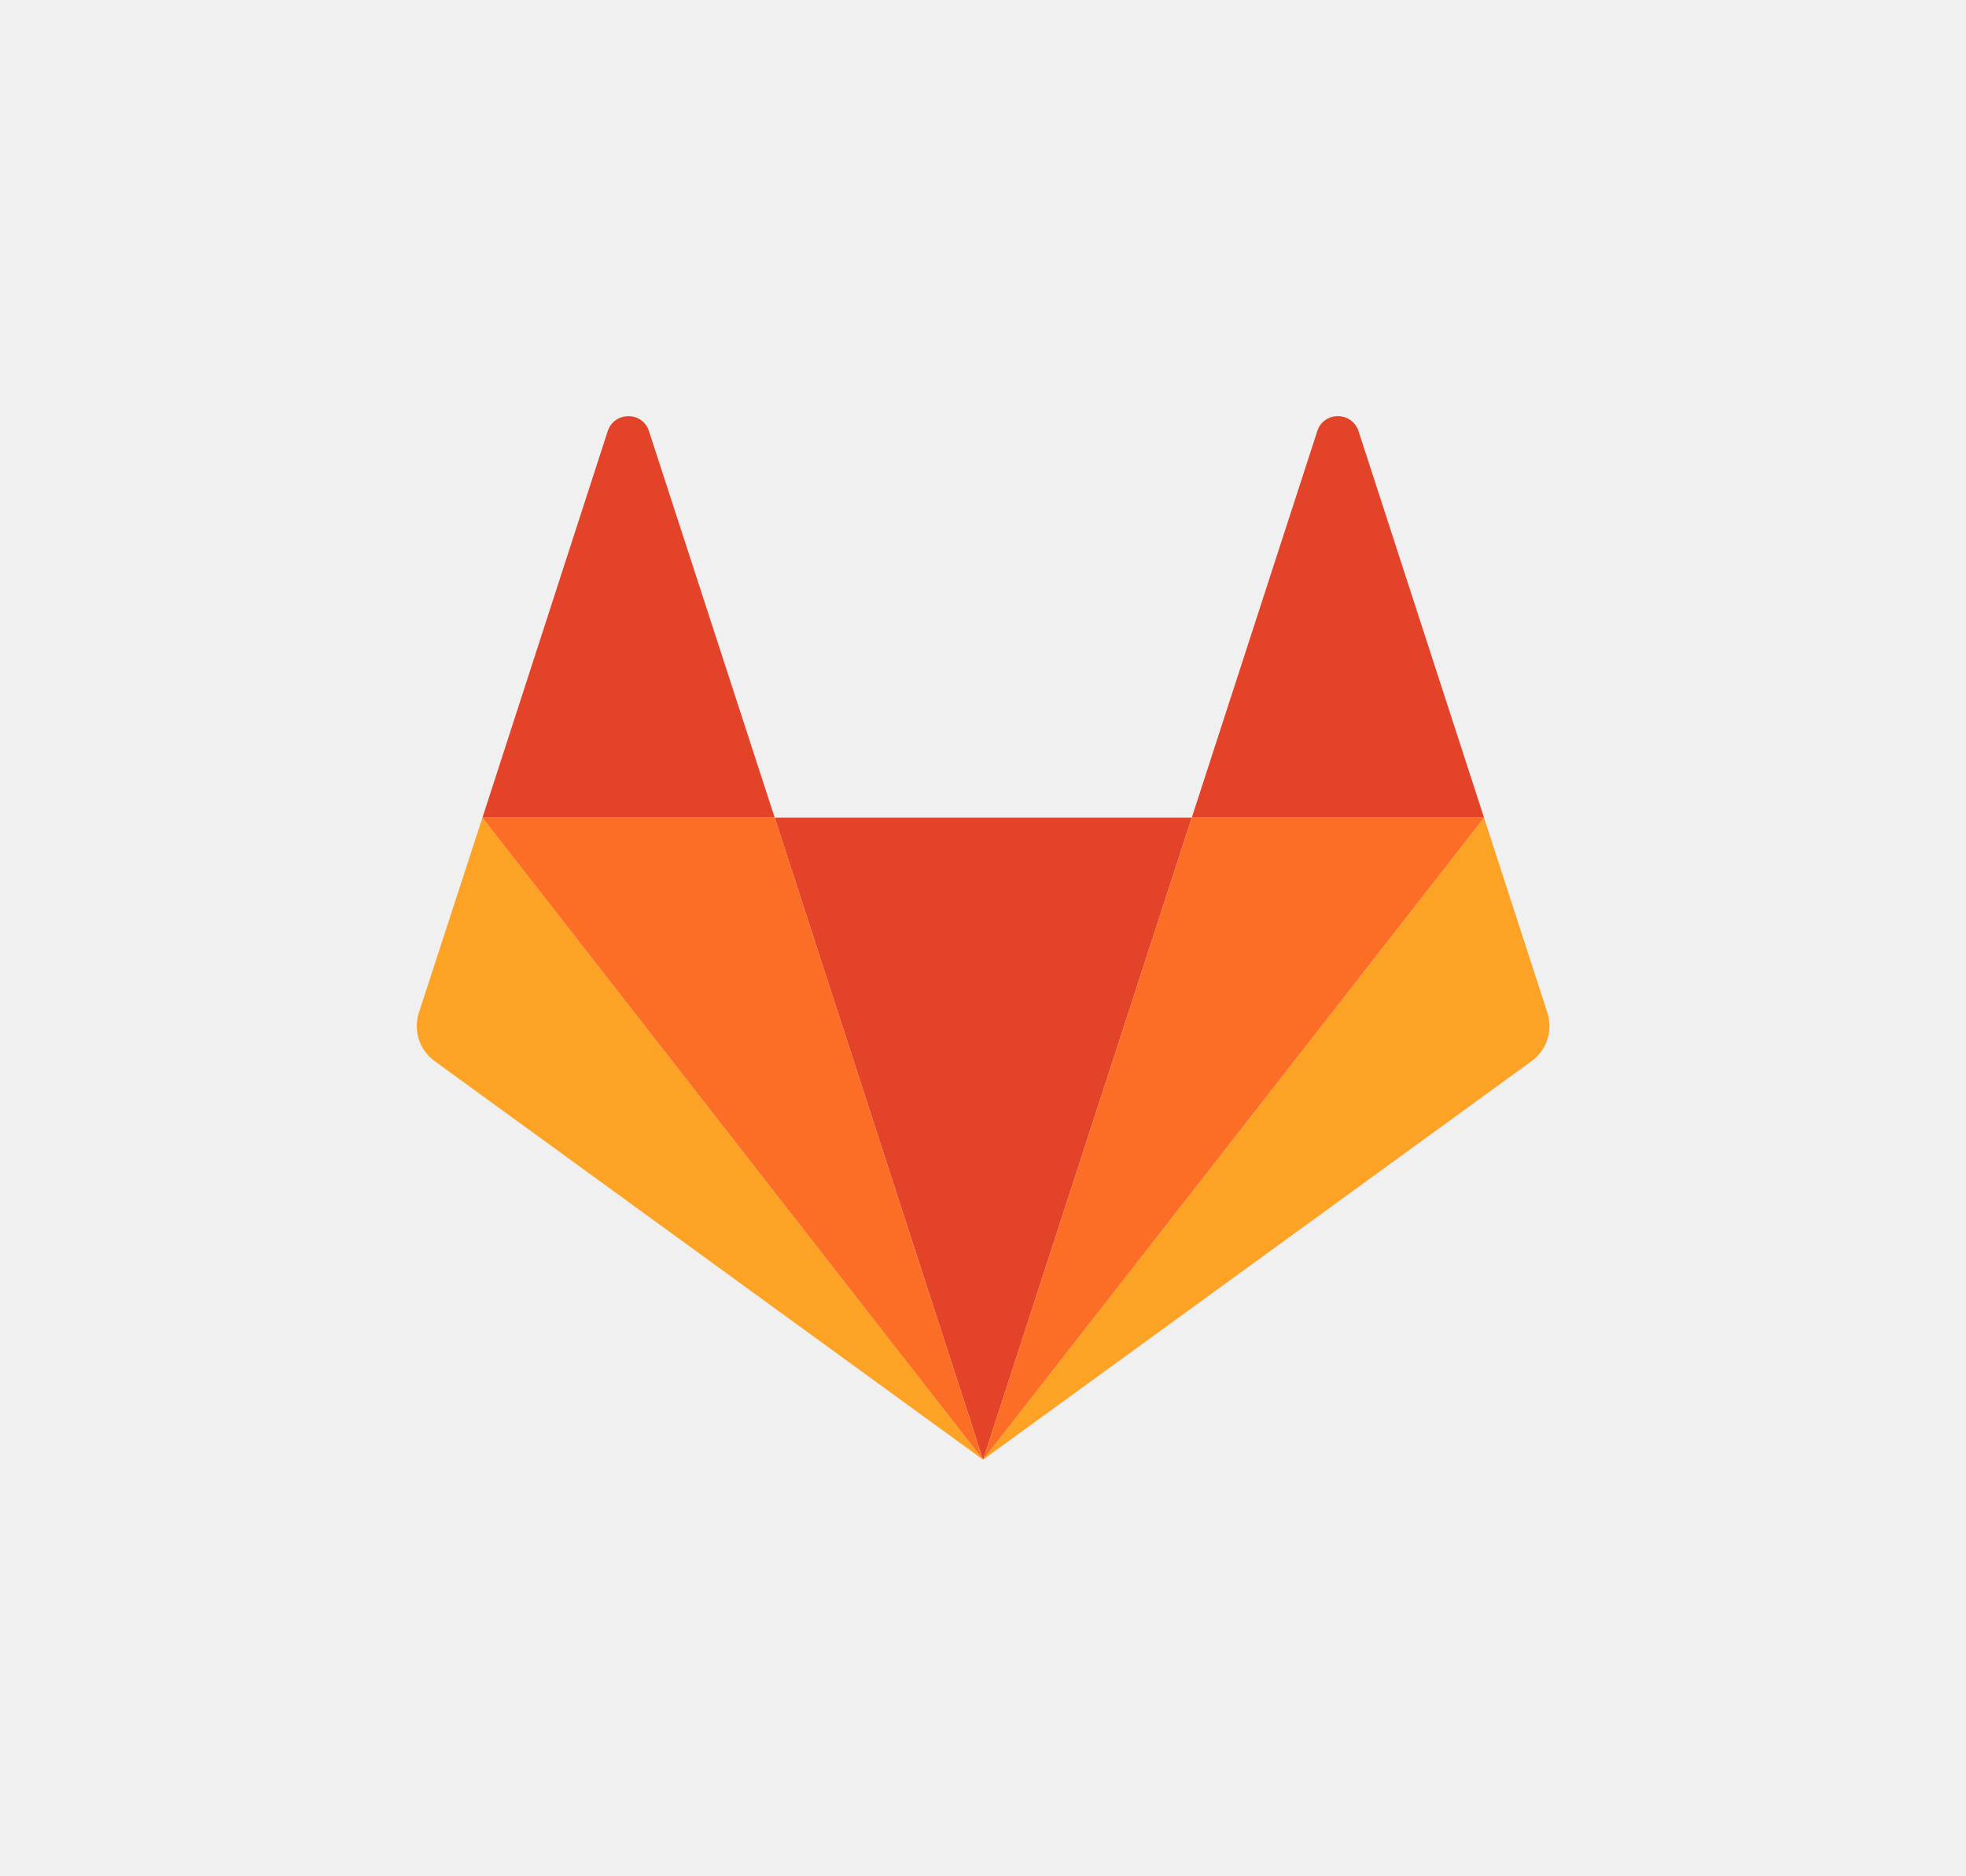
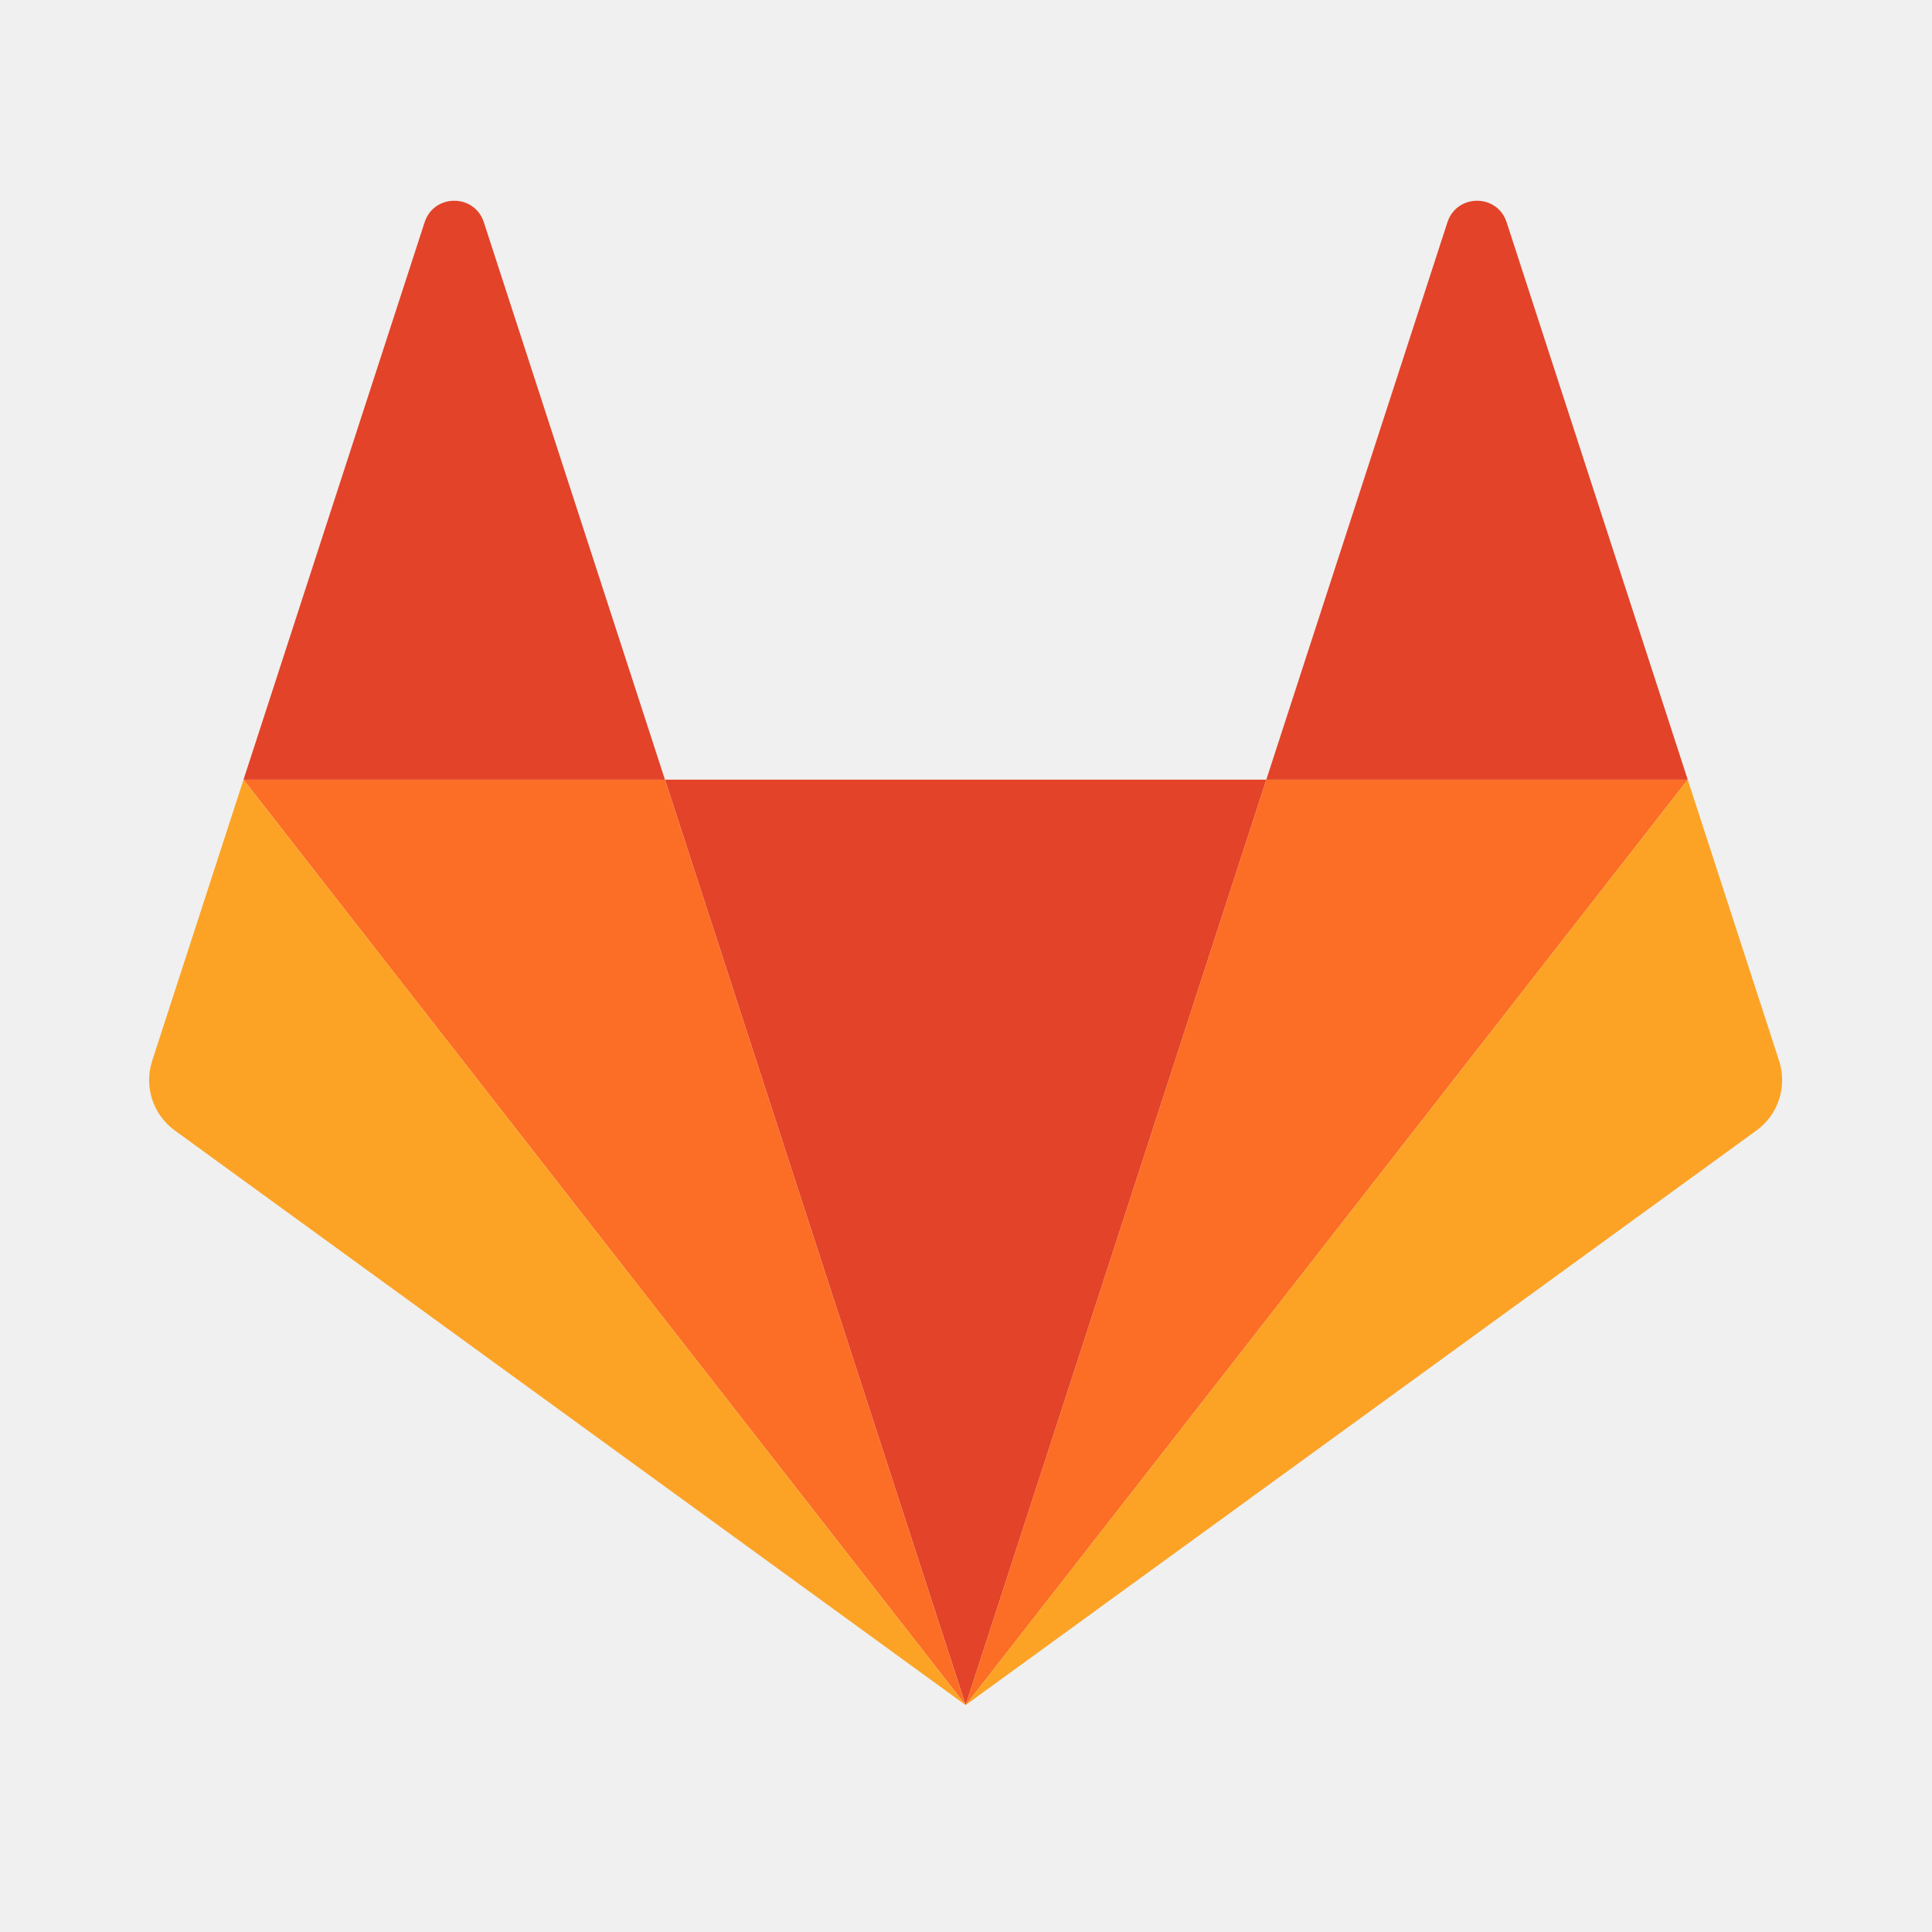
- <svg xmlns="http://www.w3.org/2000/svg" version="1.1" x="0px" y="0px" viewBox="0 0 586 559" style="enable-background:new 0 0 586 559;" xml:space="preserve">
-   <style type="text/css">
- 	.st0{fill:#FAFAFA;}
- 	.st1{fill:#F0F0F0;}
- 	.st2{fill:#FFFFFF;}
- 	.st3{fill:#E24329;}
- 	.st4{fill:#FCA326;}
- 	.st5{fill:#FC6D26;}
- 	.st6{fill:#8C929D;}
- 	.st7{fill:#2E2E2E;}
- 	.st8{fill:none;stroke:#FCA326;stroke-width:16;stroke-linecap:round;stroke-linejoin:round;stroke-miterlimit:10;}
- 	.st9{fill:none;stroke:#FC6D26;stroke-width:16;stroke-linecap:round;stroke-linejoin:round;stroke-miterlimit:10;}
- 	.st10{fill:none;stroke:#E24329;stroke-width:16;stroke-linecap:round;stroke-linejoin:round;stroke-miterlimit:10;}
- 	.st11{fill:none;stroke:#F0F0F0;stroke-miterlimit:10;}
- 	.st12{fill:#231F20;}
- 	.st13{fill:none;stroke:#231F20;stroke-width:16;stroke-linecap:round;stroke-linejoin:round;stroke-miterlimit:10;}
- 	.st14{display:none;}
- 	.st15{display:inline;opacity:0.1;fill:#E828E3;}
- 	.st16{display:inline;}
- 	.st17{opacity:0.1;fill:#E828E3;}
- 	.st18{font-family:'SourceSansPro-Semibold';}
- 	.st19{font-size:24px;}
- 	.st20{display:inline;fill:#DB3B21;}
- 	.st21{display:inline;fill:#FC6D26;}
- 	.st22{display:inline;fill:#2E2E2E;}
- 	.st23{display:inline;fill:#6E49CB;}
- 	.st24{display:inline;fill:#380D75;}
- 	.st25{display:inline;fill:#FCA121;}
- 	.st26{opacity:0.6;fill:none;stroke:#231F20;stroke-width:2;stroke-miterlimit:10;stroke-dasharray:12,6;}
- 	.st27{fill:none;stroke:#444444;stroke-width:1.534;stroke-miterlimit:10;}
- </style>
-   <g id="logo_art">
-     <g>
-       <path id="path50_2_" class="st3" d="M293.026,434.983L293.026,434.983l62.199-191.322H230.918L293.026,434.983L293.026,434.983z" />
-       <path id="path66_6_" class="st4" d="M143.798,243.662L143.798,243.662l-18.941,58.126c-1.714,5.278,0.137,11.104,4.661,14.394    l163.509,118.801L143.798,243.662L143.798,243.662z" />
-       <path id="path74_2_" class="st3" d="M143.798,243.662h87.12l-37.494-115.224c-1.919-5.895-10.282-5.895-12.27,0L143.798,243.662    L143.798,243.662z" />
-       <path id="path82_6_" class="st4" d="M442.346,243.662L442.346,243.662l18.873,58.126c1.714,5.278-0.137,11.104-4.661,14.394    L293.026,434.983L442.346,243.662L442.346,243.662z" />
-       <path id="path86_2_" class="st3" d="M442.346,243.662h-87.12l37.425-115.224c1.919-5.895,10.282-5.895,12.27,0L442.346,243.662    L442.346,243.662z" />
-       <polygon class="st5" points="293.026,434.983 355.225,243.662 442.346,243.662   " />
-       <polygon class="st5" points="293.026,434.983 143.798,243.662 230.918,243.662   " />
-     </g>
-   </g>
-   <g id="spacing_guides" class="st14">
-     <path id="path40_18_" class="st15" d="M0,0.5v124h586V0.5H0L0,0.5z" />
-     <path id="path40_16_" class="st15" d="M0,435.5v124h586v-124H0L0,435.5z" />
-     <path id="path40_15_" class="st15" d="M462.2,560h124V0h-124V560L462.2,560z" />
-     <g class="st16">
-       <text transform="matrix(1 0 0 1 511.2881 283.3319)" class="st18 st19">1x</text>
-     </g>
-     <g class="st16">
-       <text transform="matrix(1 0 0 1 281.2881 500.9978)" class="st18 st19">1x</text>
-     </g>
-     <g class="st16">
-       <text transform="matrix(1 0 0 1 281.2881 65.998)" class="st18 st19">1x</text>
-     </g>
-     <path id="path40_5_" class="st15" d="M0,560h124V0H0V560L0,560z" />
-     <g class="st16">
-       <text transform="matrix(1 0 0 1 51.2881 283.3319)" class="st18 st19">1x</text>
-     </g>
+ <svg xmlns="http://www.w3.org/2000/svg" width="100%" height="100%" viewBox="0 0 46 46" version="1.1" xml:space="preserve" style="fill-rule:evenodd;clip-rule:evenodd;stroke-linejoin:round;stroke-miterlimit:2;">
+   <g>
+     <path d="M22.991,40.597l7.16,-22.034l-14.318,-0l7.159,22.034l-0.001,-0Z" style="fill:#e24329;" />
+     <path d="M22.991,40.597l-7.159,-22.034l-10.034,-0l17.194,22.034l-0.001,-0Z" style="fill:#fc6d26;" />
+     <path d="M5.798,18.563l-2.175,6.696c-0.199,0.61 0.019,1.28 0.538,1.657l18.83,13.681l-17.193,-22.034l0,-0Z" style="fill:#fca326;" />
+     <path d="M5.798,18.563l10.034,-0l-4.312,-13.271c-0.222,-0.683 -1.188,-0.683 -1.41,0l-4.312,13.271Z" style="fill:#e24329;" />
+     <path d="M22.991,40.597l7.16,-22.034l10.033,-0l-17.192,22.034l-0.001,-0Z" style="fill:#fc6d26;" />
+     <path d="M40.184,18.563l2.176,6.696c0.198,0.61 -0.019,1.28 -0.539,1.657l-18.83,13.681l17.193,-22.034l0,-0Z" style="fill:#fca326;" />
+     <path d="M40.184,18.563l-10.034,-0l4.313,-13.271c0.222,-0.683 1.188,-0.683 1.409,0l4.312,13.271Z" style="fill:#e24329;" />
  </g>
</svg>
